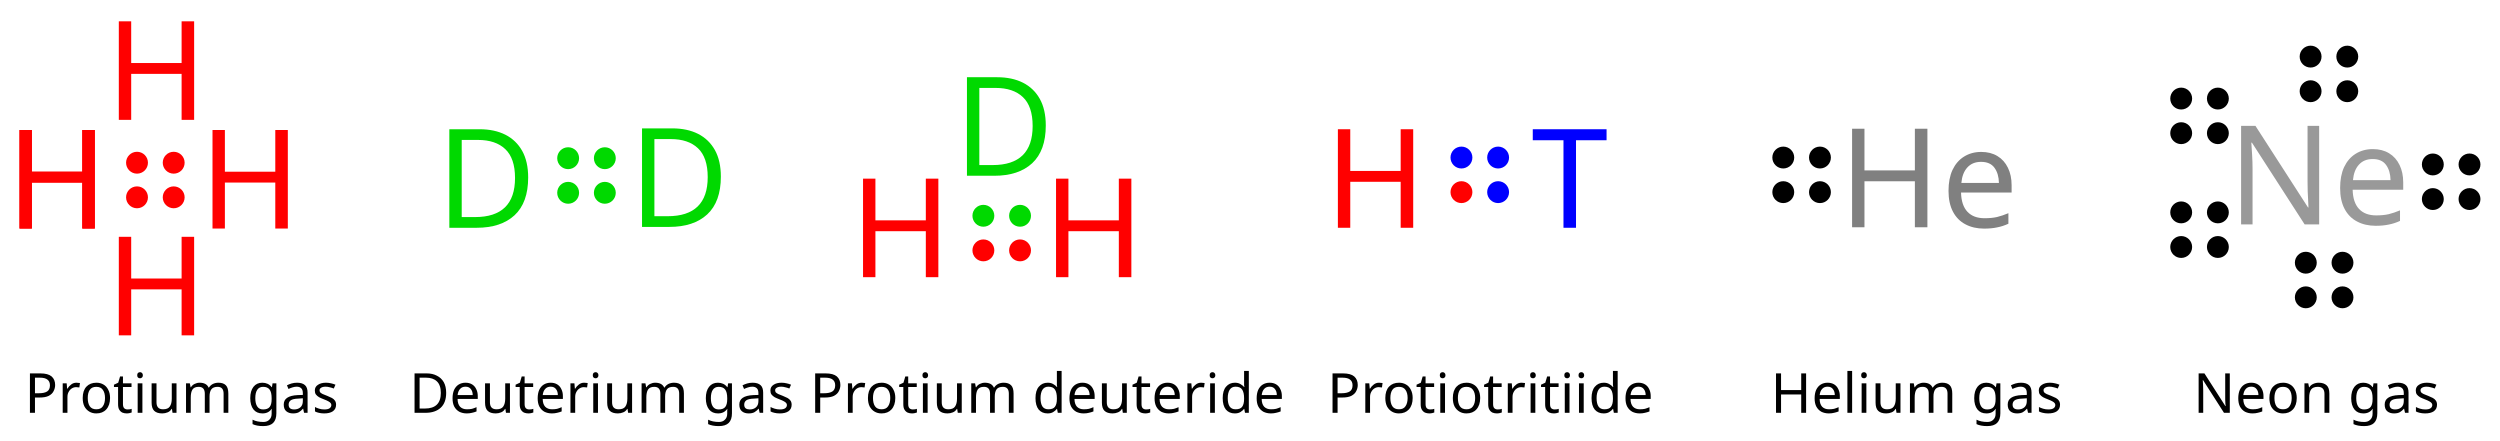
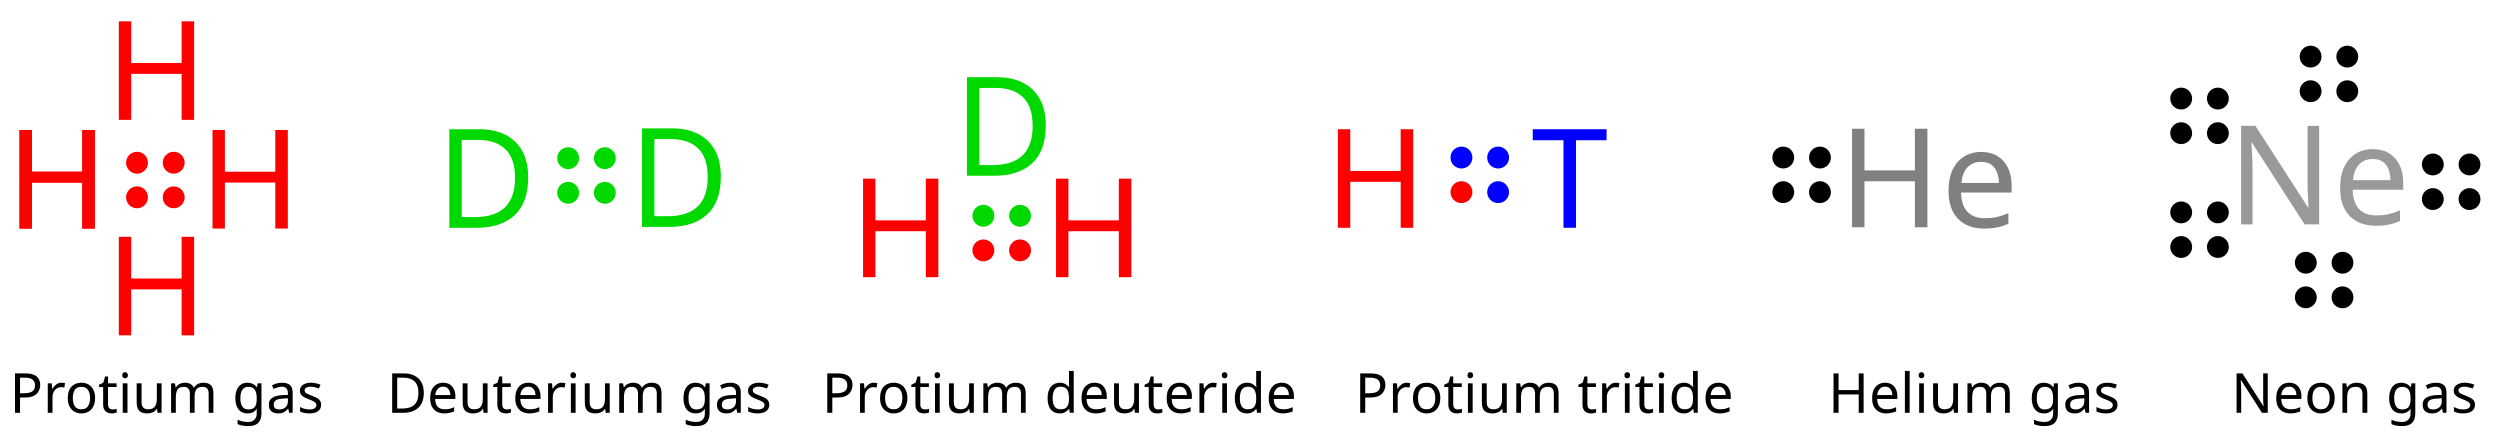
<svg xmlns="http://www.w3.org/2000/svg" xmlns:xlink="http://www.w3.org/1999/xlink" width="255.707mm" height="45.006mm" viewBox="0 0 255.707 45.006" version="1.1" id="svg5">
  <defs id="defs2">
    <rect x="-83.623" y="454.277" width="1100.661" height="101.704" id="rect59692" />
  </defs>
  <g id="layer1" transform="translate(-8.067345,-2.940977)">
    <text xml:space="preserve" style="font-size:14.111px;line-height:1.25;font-family:sans-serif;letter-spacing:0px;word-spacing:0px;stroke-width:0.265;fill:#ff0000" x="8.689" y="26.317" id="text1618">
      <tspan id="tspan1616" style="font-size:14.111px;stroke-width:0.265;fill:#ff0000" x="8.689" y="26.317">H</tspan>
    </text>
    <use x="0" y="0" xlink:href="#text1618" id="use3438" transform="translate(10.1579,-11.11619)" width="100%" height="100%" style="fill:#ff0000" />
    <use x="0" y="0" xlink:href="#use3438" id="use3440" transform="translate(9.582923,11.11619)" width="100%" height="100%" style="fill:#ff0000" />
    <use x="0" y="0" xlink:href="#use3440" id="use3442" transform="translate(-9.582923,10.92453)" width="100%" height="100%" style="fill:#ff0000" />
    <circle style="fill:#00d900;stroke:none;stroke-width:0.158;stroke-linecap:round;stroke-dasharray:0.473, 0.473;fill-opacity:1" id="circle3462" cx="66.179" cy="19.122" r="1.119" />
    <circle style="fill:#00d900;stroke:none;stroke-width:0.158;stroke-linecap:round;stroke-dasharray:0.473, 0.473;fill-opacity:1" id="circle3464" cx="66.179" cy="22.661" r="1.119" />
    <circle style="fill:#00d900;stroke:none;stroke-width:0.158;stroke-linecap:round;stroke-dasharray:0.473, 0.473;fill-opacity:1" id="circle3466" cx="69.931" cy="19.122" r="1.119" />
    <circle style="fill:#00d900;stroke:none;stroke-width:0.158;stroke-linecap:round;stroke-dasharray:0.473, 0.473;fill-opacity:1" id="circle3468" cx="69.931" cy="22.661" r="1.119" />
    <text xml:space="preserve" style="font-size:14.111px;line-height:1.25;font-family:sans-serif;letter-spacing:0px;word-spacing:0px;stroke-width:0.265;fill:#00d900;fill-opacity:1" x="52.654" y="26.239" id="text3472">
      <tspan id="tspan3470" style="font-size:14.111px;stroke-width:0.265;fill:#00d900;fill-opacity:1" x="52.654" y="26.239">D</tspan>
    </text>
    <use x="0" y="0" xlink:href="#text3472" id="use4854" transform="translate(19.70815,-0.08881178)" width="100%" height="100%" />
    <text xml:space="preserve" style="font-size:14.111px;line-height:1.25;font-family:sans-serif;letter-spacing:0px;word-spacing:0px;stroke-width:0.265;fill:#ff0000" x="8.689" y="26.317" id="text4954">
      <tspan id="tspan4952" style="font-size:14.111px;stroke-width:0.265;fill:#ff0000" x="8.689" y="26.317">H</tspan>
    </text>
    <text xml:space="preserve" style="font-size:14.111px;line-height:1.25;font-family:sans-serif;letter-spacing:0px;word-spacing:0px;stroke-width:0.265;fill:#808080" x="196.13" y="26.181" id="text5726">
      <tspan id="tspan5724" style="font-size:14.111px;stroke-width:0.265;fill:#808080" x="196.13" y="26.181">He</tspan>
    </text>
    <circle style="fill:#ff0000;stroke:none;stroke-width:0.158;stroke-linecap:round;stroke-dasharray:0.473, 0.473" id="circle13861" cx="22.081" cy="19.584" r="1.119" />
    <circle style="fill:#ff0000;stroke:none;stroke-width:0.158;stroke-linecap:round;stroke-dasharray:0.473, 0.473" id="circle13863" cx="22.081" cy="23.124" r="1.119" />
    <circle style="fill:#ff0000;stroke:none;stroke-width:0.158;stroke-linecap:round;stroke-dasharray:0.473, 0.473" id="circle13865" cx="25.833" cy="19.584" r="1.119" />
    <circle style="fill:#ff0000;stroke:none;stroke-width:0.158;stroke-linecap:round;stroke-dasharray:0.473, 0.473" id="circle13867" cx="25.833" cy="23.124" r="1.119" />
    <g id="use6336" transform="translate(124.2864,-0.06658741)">
      <circle style="fill:#000000;stroke:none;stroke-width:0.158;stroke-linecap:round;stroke-dasharray:0.473, 0.473" id="circle13871" cx="66.357" cy="19.188" r="1.119" transform="translate(-0.1776236,-0.06658741)" />
      <circle style="fill:#000000;stroke:none;stroke-width:0.158;stroke-linecap:round;stroke-dasharray:0.473, 0.473" id="circle13873" cx="66.357" cy="22.728" r="1.119" transform="translate(-0.1776236,-0.06658741)" />
      <circle style="fill:#000000;stroke:none;stroke-width:0.158;stroke-linecap:round;stroke-dasharray:0.473, 0.473" id="circle13875" cx="70.109" cy="19.188" r="1.119" transform="translate(-0.1776236,-0.06658741)" />
      <circle style="fill:#000000;stroke:none;stroke-width:0.158;stroke-linecap:round;stroke-dasharray:0.473, 0.473" id="circle13877" cx="70.109" cy="22.728" r="1.119" transform="translate(-0.1776236,-0.06658741)" />
    </g>
    <circle style="fill:#0000ff;stroke:none;stroke-width:0.158;stroke-linecap:round;stroke-dasharray:0.473, 0.473" id="circle13881" cx="157.548" cy="19.055" r="1.119" />
    <circle style="fill:#ff0000;stroke:none;stroke-width:0.158;stroke-linecap:round;stroke-dasharray:0.473, 0.473" id="circle13883" cx="157.548" cy="22.594" r="1.119" />
    <circle style="fill:#0000ff;stroke:none;stroke-width:0.158;stroke-linecap:round;stroke-dasharray:0.473, 0.473" id="circle13885" cx="161.299" cy="19.055" r="1.119" />
    <circle style="fill:#0000ff;stroke:none;stroke-width:0.158;stroke-linecap:round;stroke-dasharray:0.473, 0.473" id="circle13887" cx="161.299" cy="22.594" r="1.119" />
    <text xml:space="preserve" style="font-size:14.111px;line-height:1.25;font-family:sans-serif;letter-spacing:0px;word-spacing:0px;stroke-width:0.265;fill:#ff0000" x="143.537" y="26.239" id="text6348">
      <tspan id="tspan6346" style="font-size:14.111px;stroke-width:0.265;fill:#ff0000" x="143.537" y="26.239">H</tspan>
    </text>
    <text xml:space="preserve" style="font-size:14.111px;line-height:1.25;font-family:sans-serif;letter-spacing:0px;word-spacing:0px;stroke-width:0.265;fill:#0000ff" x="164.703" y="26.239" id="text6454">
      <tspan id="tspan6452" style="font-size:14.111px;stroke-width:0.265;fill:#0000ff" x="164.703" y="26.239">T</tspan>
    </text>
    <circle style="fill:#00d900;stroke:none;stroke-width:0.158;stroke-linecap:round;stroke-dasharray:0.473, 0.473;fill-opacity:1" id="circle13891" cx="108.65" cy="25.011" r="1.119" />
    <circle style="fill:#ff0000;stroke:none;stroke-width:0.158;stroke-linecap:round;stroke-dasharray:0.473, 0.473" id="circle13893" cx="108.65" cy="28.55" r="1.119" />
    <circle style="fill:#00d900;stroke:none;stroke-width:0.158;stroke-linecap:round;stroke-dasharray:0.473, 0.473;fill-opacity:1" id="circle13895" cx="112.401" cy="25.011" r="1.119" />
    <circle style="fill:#ff0000;stroke:none;stroke-width:0.158;stroke-linecap:round;stroke-dasharray:0.473, 0.473" id="circle13897" cx="112.401" cy="28.55" r="1.119" />
    <use x="0" y="0" xlink:href="#use3440" id="use6928" transform="translate(86.27902,4.975172)" width="100%" height="100%" />
    <use x="0" y="0" xlink:href="#text4954" id="use6930" transform="translate(86.27902,4.975172)" width="100%" height="100%" />
    <use x="0" y="0" xlink:href="#text3472" id="use6932" transform="translate(52.94285,-5.31982)" width="100%" height="100%" />
    <text xml:space="preserve" style="font-size:14.111px;line-height:1.25;font-family:sans-serif;letter-spacing:0px;word-spacing:0px;stroke-width:0.265;fill:#999999" x="235.917" y="25.893" id="text11254">
      <tspan id="tspan11252" style="font-size:14.111px;stroke-width:0.265;fill:#999999" x="235.917" y="25.893">Ne</tspan>
    </text>
    <g id="use11534" transform="translate(164.8089,5.47614)">
      <circle style="fill:#000000;stroke:none;stroke-width:0.158;stroke-linecap:round;stroke-dasharray:0.473, 0.473" id="circle13319" cx="66.357" cy="19.188" r="1.119" />
      <circle style="fill:#000000;stroke:none;stroke-width:0.158;stroke-linecap:round;stroke-dasharray:0.473, 0.473" id="circle13321" cx="66.357" cy="22.728" r="1.119" />
      <circle style="fill:#000000;stroke:none;stroke-width:0.158;stroke-linecap:round;stroke-dasharray:0.473, 0.473" id="circle13323" cx="70.109" cy="19.188" r="1.119" />
      <circle style="fill:#000000;stroke:none;stroke-width:0.158;stroke-linecap:round;stroke-dasharray:0.473, 0.473" id="circle13325" cx="70.109" cy="22.728" r="1.119" />
    </g>
    <use x="0" y="0" xlink:href="#use11534" id="use11536" transform="translate(1.5185801e-7,-11.64167)" width="100%" height="100%" />
    <use x="0" y="0" xlink:href="#use11534" id="use11538" transform="translate(12.74618,5.147496)" width="100%" height="100%" />
    <use x="0" y="0" xlink:href="#use11538" id="use11540" transform="translate(0.4902381,-21.08022)" width="100%" height="100%" />
    <use x="0" y="0" xlink:href="#use11540" id="use11542" transform="translate(12.50106,11.03035)" width="100%" height="100%" />
-     <text xml:space="preserve" style="font-size:5.644px;line-height:1.25;font-family:sans-serif;letter-spacing:0px;word-spacing:0px;stroke-width:0.265" x="18.581" y="45.167" id="text37792">
-       <tspan id="tspan37790" style="font-size:5.644px;stroke-width:0.265" x="10.581" y="45.167">Protium gas</tspan>
+     <text xml:space="preserve" style="font-size:5.644px;line-height:1.25;font-family:sans-serif;letter-spacing:0px;word-spacing:0px;stroke-width:0.265" x="9.056" y="45.167" id="text37792">
+       <tspan id="tspan37790" style="font-size:5.644px;stroke-width:0.265" x="9.056" y="45.167">Protium gas</tspan>
    </text>
-     <text xml:space="preserve" style="font-size:5.644px;line-height:1.25;font-family:sans-serif;letter-spacing:0px;word-spacing:0px;stroke-width:0.265" x="61.922" y="45.167" id="text40516">
-       <tspan id="tspan40514" style="font-size:5.644px;stroke-width:0.265" x="49.922" y="45.167">Deuterium gas</tspan>
+     <text xml:space="preserve" style="font-size:5.644px;line-height:1.25;font-family:sans-serif;letter-spacing:0px;word-spacing:0px;stroke-width:0.265" x="47.634" y="45.167" id="text40516">
+       <tspan id="tspan40514" style="font-size:5.644px;stroke-width:0.265" x="47.634" y="45.167">Deuterium gas</tspan>
    </text>
-     <text xml:space="preserve" style="font-size:5.644px;line-height:1.25;font-family:sans-serif;letter-spacing:0px;word-spacing:0px;stroke-width:0.265" x="105.897" y="45.167" id="text40520">
-       <tspan id="tspan40518" style="font-size:5.644px;stroke-width:0.265" x="90.897" y="45.167">Protium deuteride</tspan>
+     <text xml:space="preserve" style="font-size:5.644px;line-height:1.25;font-family:sans-serif;letter-spacing:0px;word-spacing:0px;stroke-width:0.265" x="92.138" y="45.167" id="text40520">
+       <tspan id="tspan40518" style="font-size:5.644px;stroke-width:0.265" x="92.138" y="45.167">Protium deuteride</tspan>
    </text>
-     <text xml:space="preserve" style="font-size:5.644px;line-height:1.25;font-family:sans-serif;letter-spacing:0px;word-spacing:0px;stroke-width:0.265" x="149.818" y="45.167" id="text42486">
-       <tspan id="tspan42484" style="font-size:5.644px;stroke-width:0.265" x="143.818" y="45.167">Protiotritiide</tspan>
+     <text xml:space="preserve" style="font-size:5.644px;line-height:1.25;font-family:sans-serif;letter-spacing:0px;word-spacing:0px;stroke-width:0.265" x="146.643" y="45.167" id="text42486">
+       <tspan id="tspan42484" style="font-size:5.644px;stroke-width:0.265" x="146.643" y="45.167">Protium tritide</tspan>
    </text>
-     <text xml:space="preserve" style="font-size:5.644px;line-height:1.25;font-family:sans-serif;letter-spacing:0px;word-spacing:0px;stroke-width:0.265" x="197.175" y="45.167" id="text42700">
-       <tspan id="tspan42698" style="font-size:5.644px;stroke-width:0.265" x="189.175" y="45.167">Helium gas</tspan>
+     <text xml:space="preserve" style="font-size:5.644px;line-height:1.25;font-family:sans-serif;letter-spacing:0px;word-spacing:0px;stroke-width:0.265" x="195.059" y="45.167" id="text42700">
+       <tspan id="tspan42698" style="font-size:5.644px;stroke-width:0.265" x="195.059" y="45.167">Helium gas</tspan>
    </text>
-     <text xml:space="preserve" style="font-size:5.644px;line-height:1.25;font-family:sans-serif;letter-spacing:0px;word-spacing:0px;stroke-width:0.265" x="238.402" y="45.167" id="text42806">
-       <tspan id="tspan42804" style="font-size:5.644px;stroke-width:0.265" x="232.402" y="45.167">Neon gas</tspan>
+     <text xml:space="preserve" style="font-size:5.644px;line-height:1.25;font-family:sans-serif;letter-spacing:0px;word-spacing:0px;stroke-width:0.265" x="236.285" y="45.167" id="text42806">
+       <tspan id="tspan42804" style="font-size:5.644px;stroke-width:0.265" x="236.285" y="45.167">Neon gas</tspan>
    </text>
    <text xml:space="preserve" transform="matrix(0.2645833,0,0,0.2645833,9.067345,3.940977)" id="text59690" style="font-size:13.333px;line-height:1.25;font-family:sans-serif;letter-spacing:0px;word-spacing:0px;white-space:pre;shape-inside:url(#rect59692)" />
  </g>
</svg>
